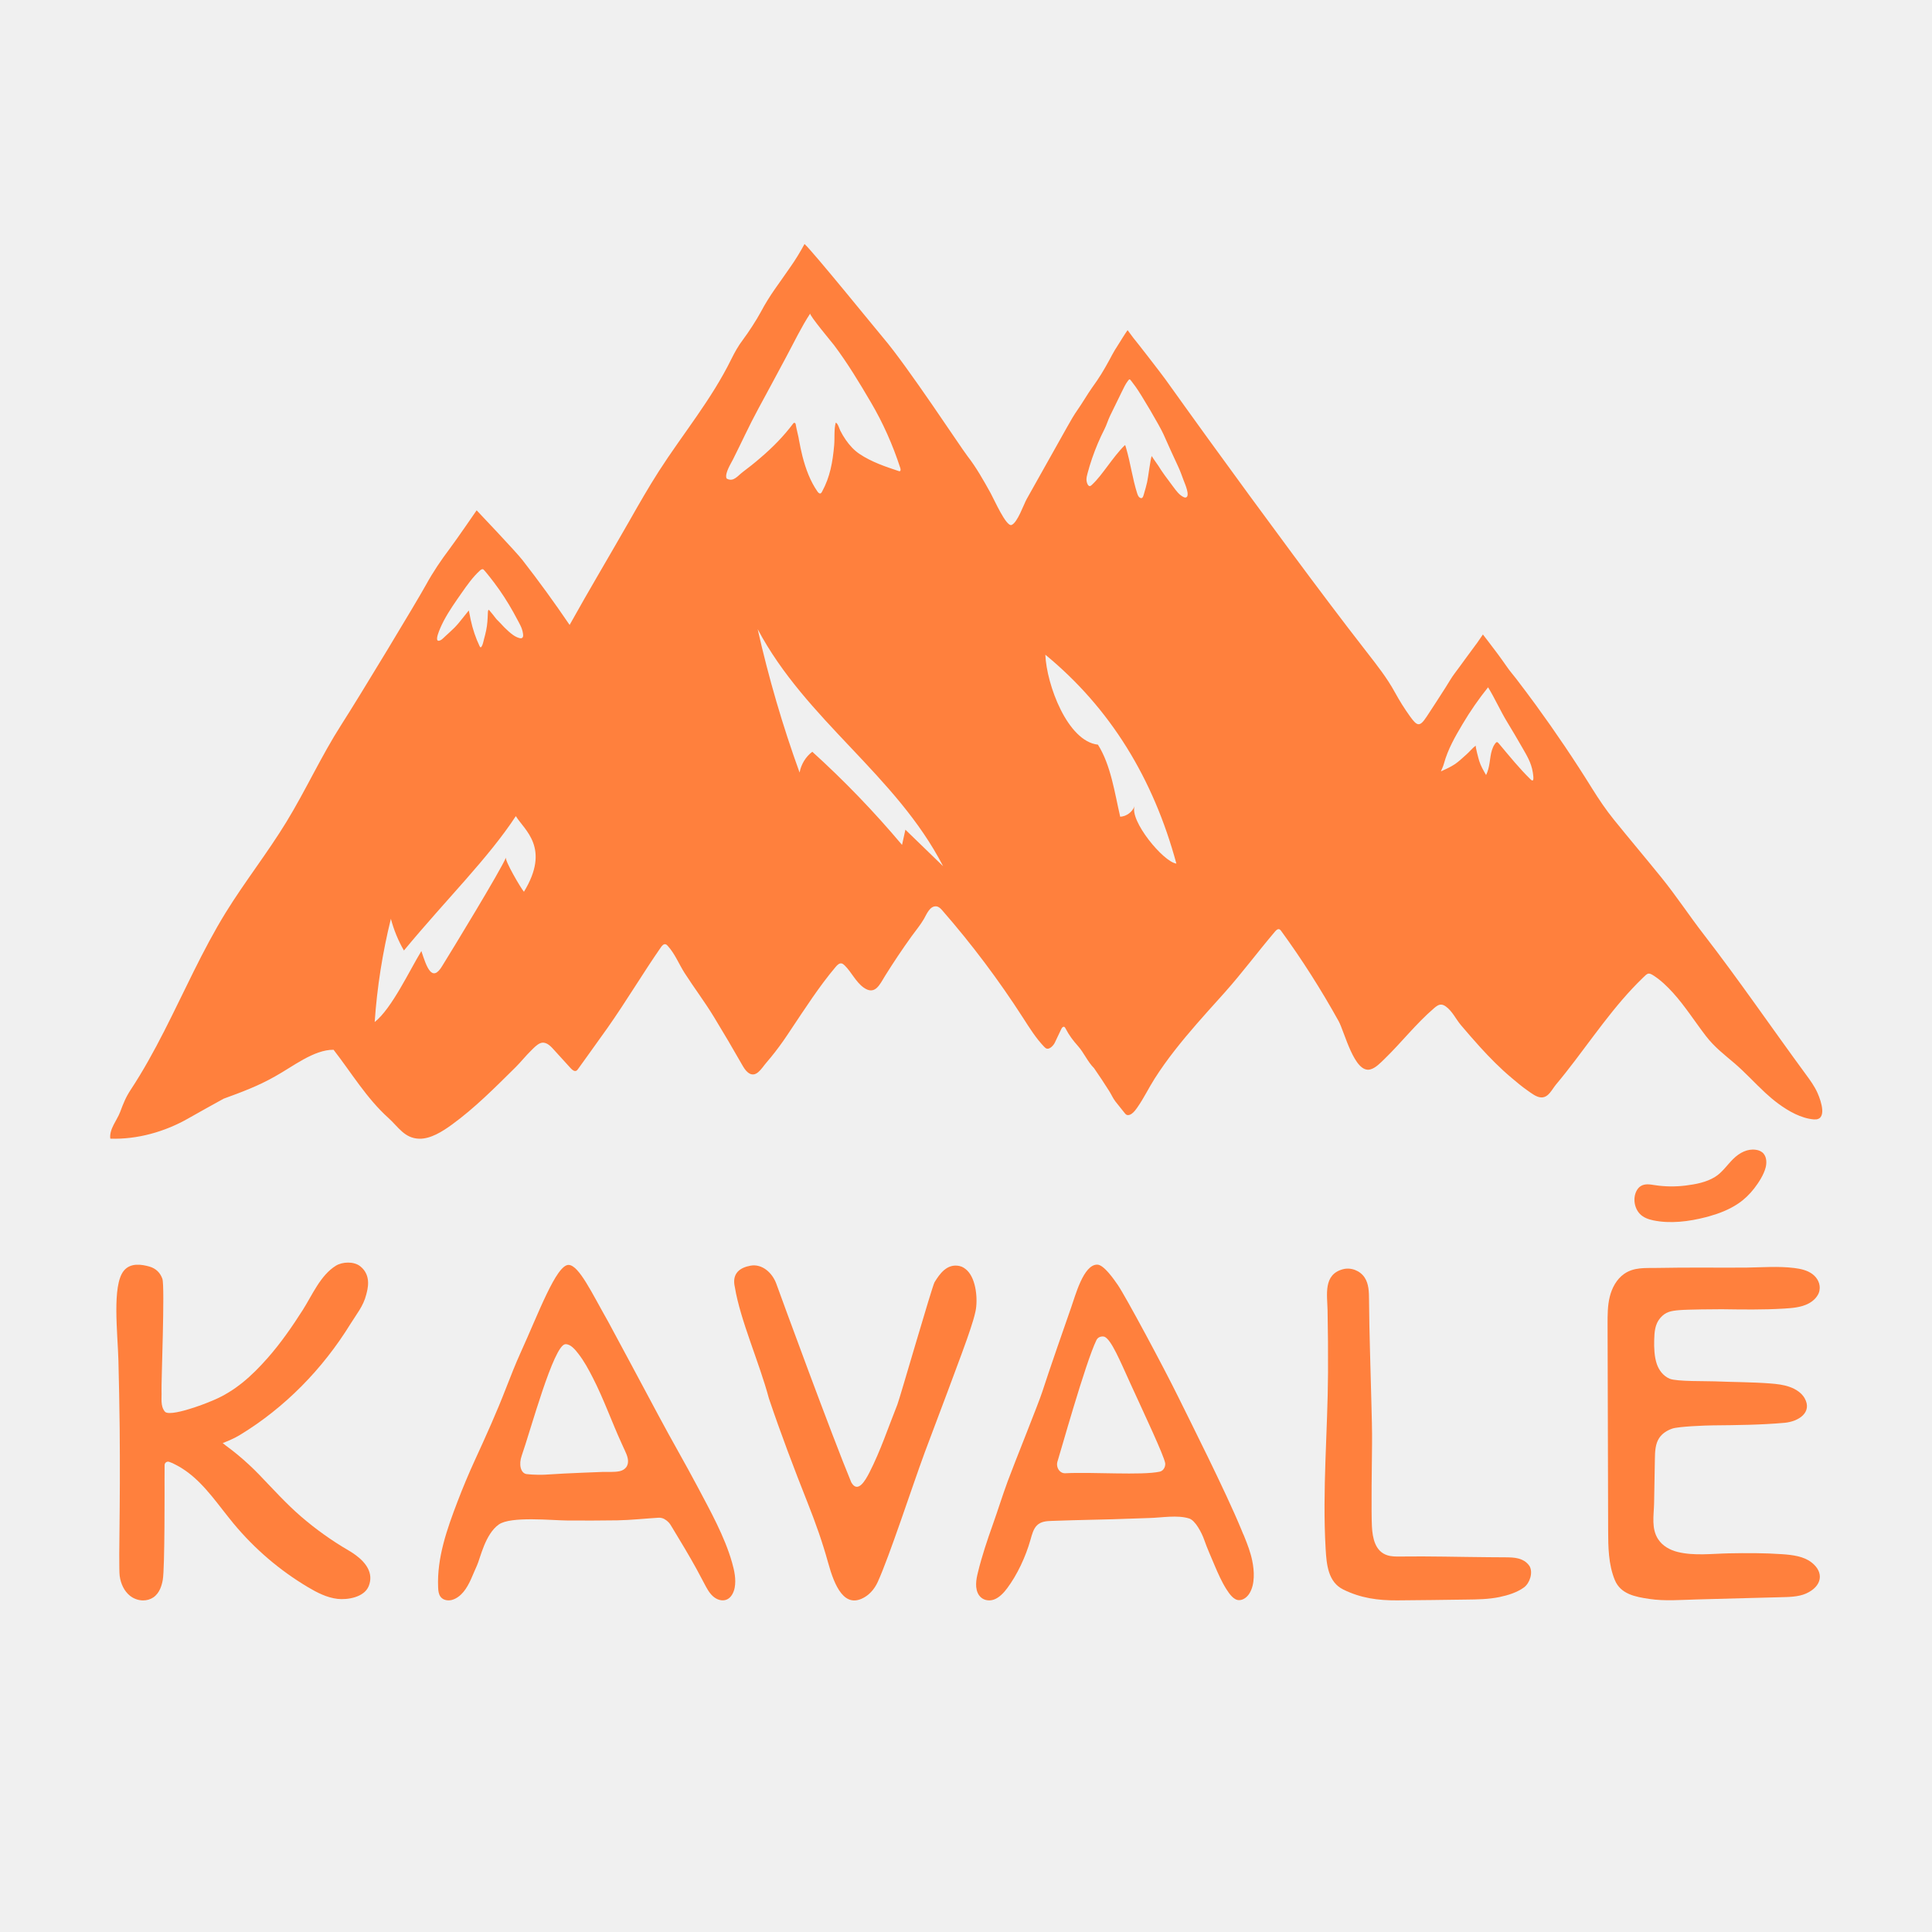
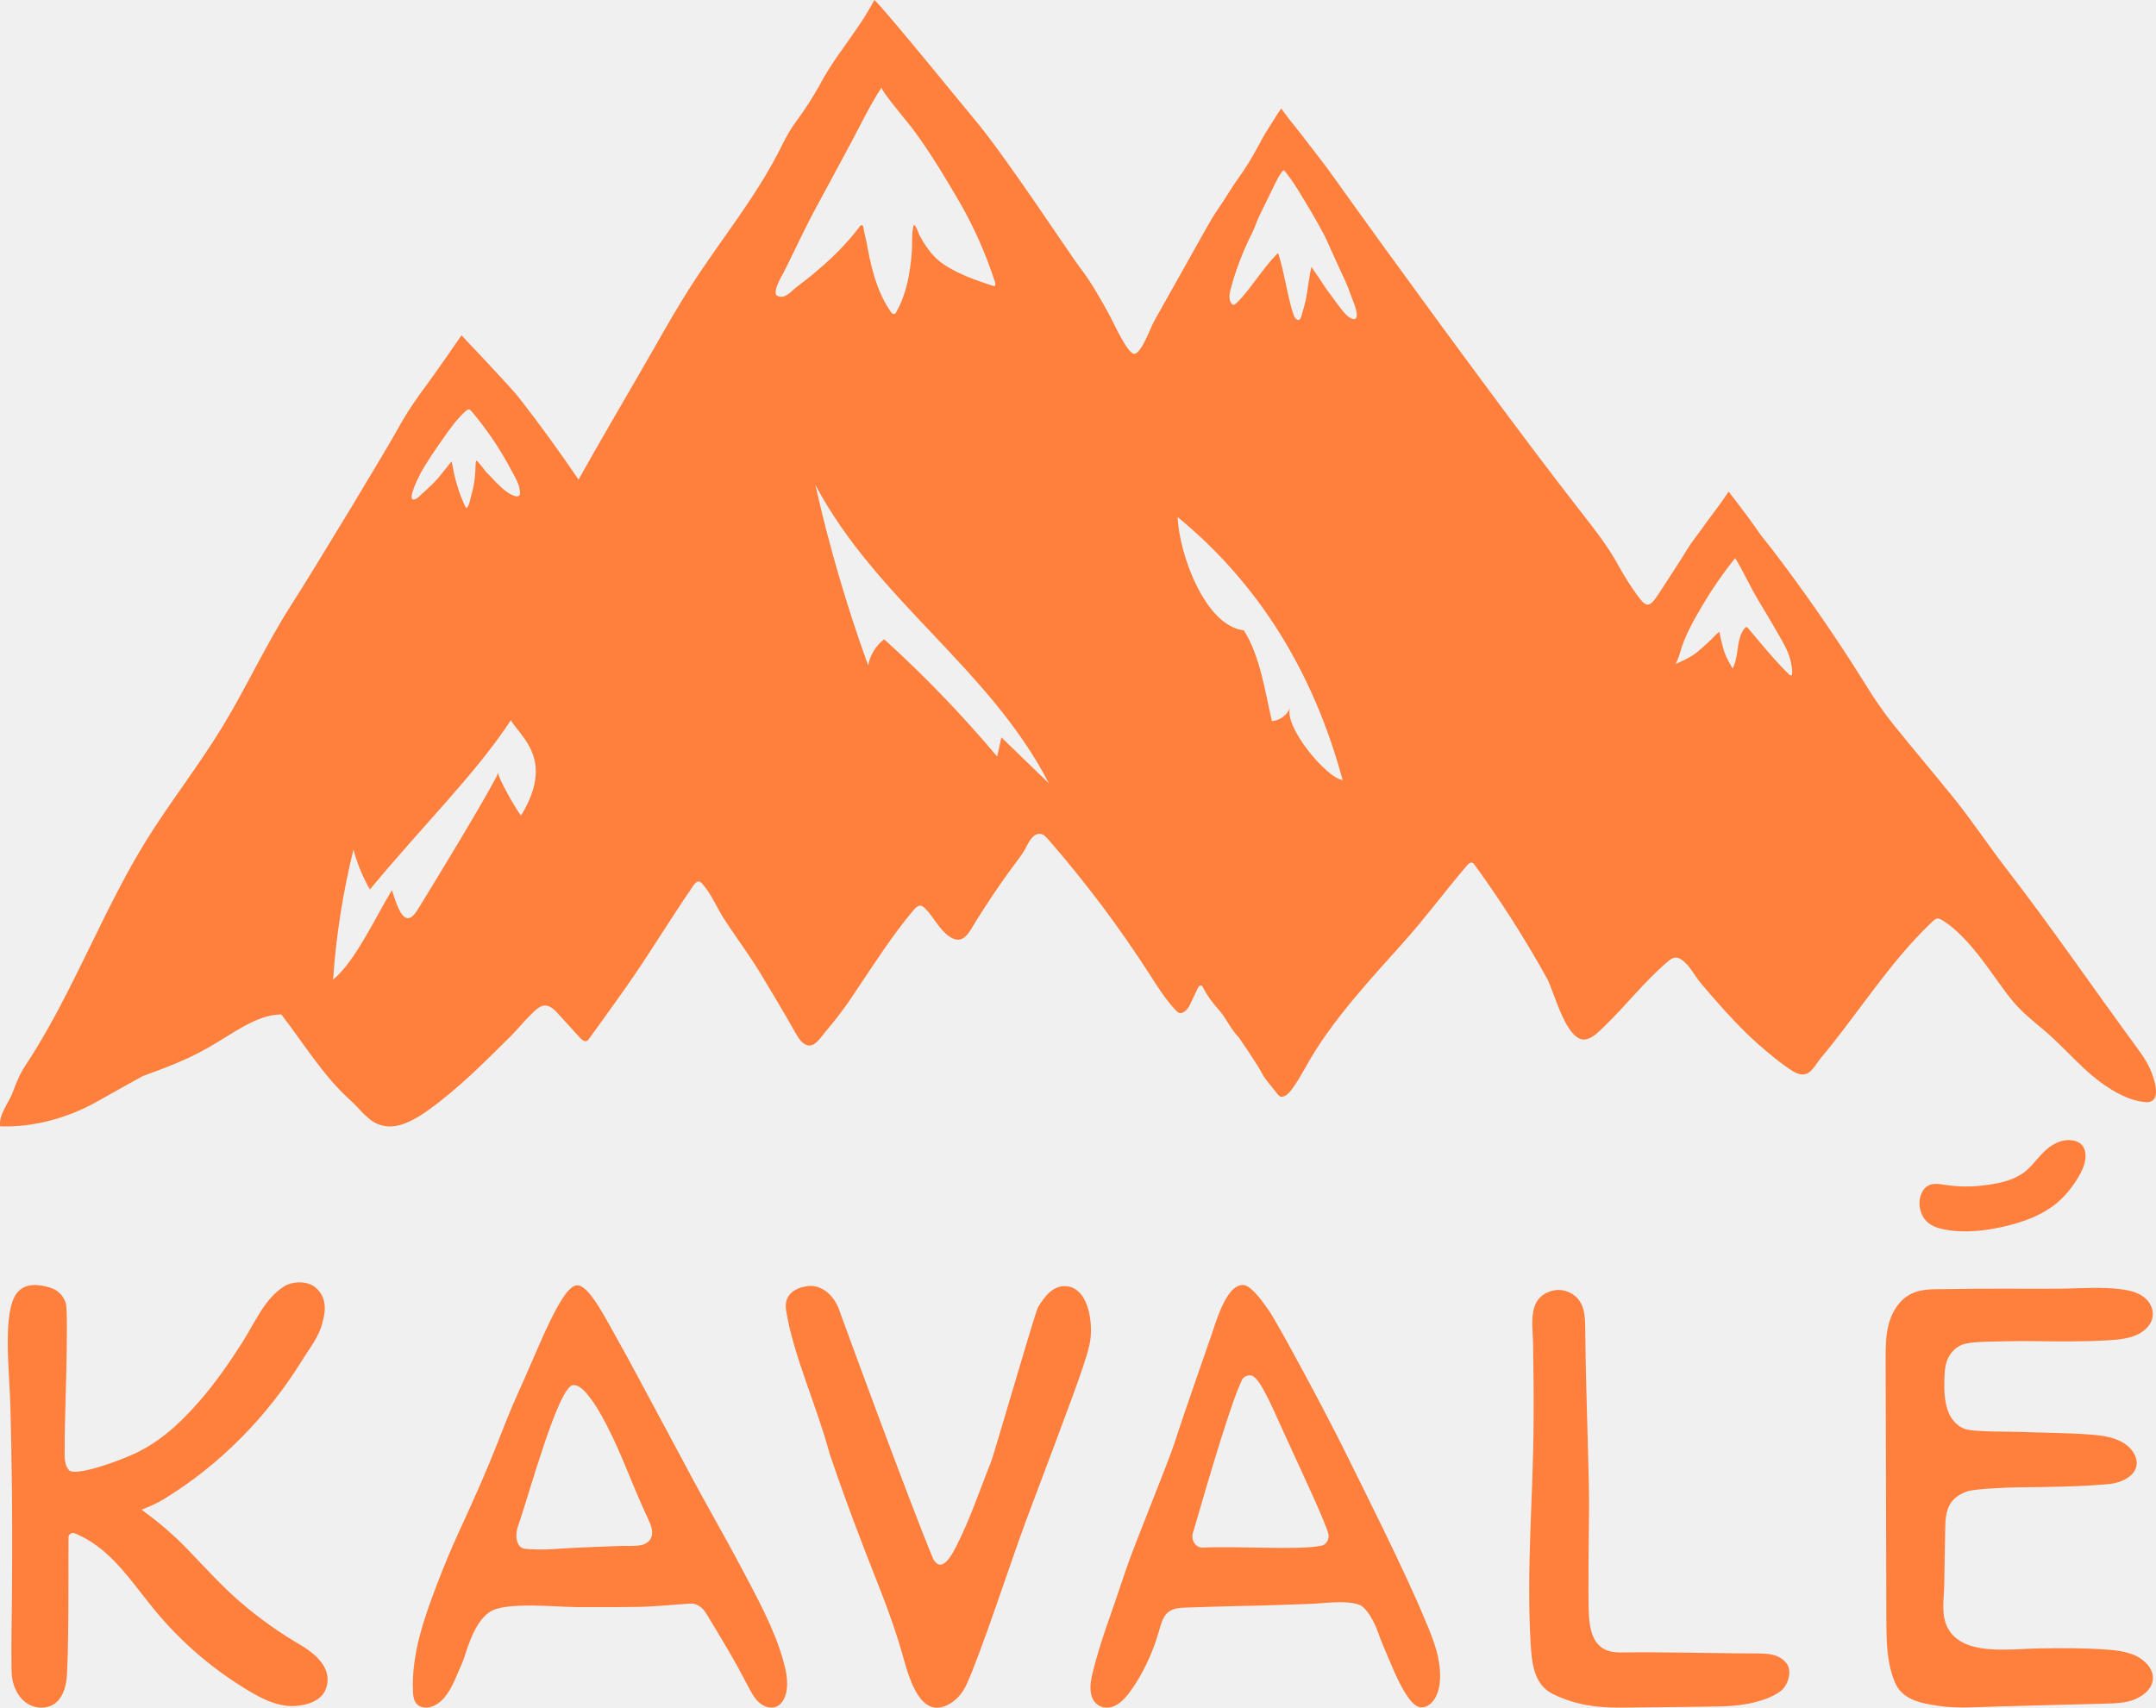
- <svg xmlns="http://www.w3.org/2000/svg" version="1.1" x="0px" y="0px" viewBox="0 0 340.16 340.16" style="enable-background:new 0 0 340.16 340.16;" xml:space="preserve">
+ <svg xmlns="http://www.w3.org/2000/svg" version="1.1" x="0px" y="0px" style="enable-background:new 0 0 340.16 340.16;" xml:space="preserve" viewBox="19.4 42.96 301.44 238.82">
  <style type="text/css">
	.st0{fill:#EF4C20;}
	.st1{fill:url(#SVGID_1_);}
	.st2{fill:#EA5E11;}
	.st3{stroke:#FFFFFF;stroke-miterlimit:10;}
	.st4{fill:none;stroke:#1D1D1B;stroke-width:2.226;stroke-miterlimit:10;}
	.st5{fill:#1D1D1B;}
	.st6{fill:none;stroke:#1D1D1B;stroke-width:2;stroke-miterlimit:10;}
	.st7{fill:none;stroke:#FFFFFF;stroke-width:4.644;stroke-miterlimit:10;}
	.st8{fill:#FFFFFF;}
	.st9{fill:none;stroke:#FFFFFF;stroke-width:23.17;stroke-miterlimit:10;}
	.st10{fill:#D05033;}
	.st11{fill:#E45942;}
	.st12{fill:#113A2A;}
	.st13{fill:#FFFFFF;stroke:#000000;stroke-miterlimit:10;}
	.st14{fill:#EF4C20;stroke:#EF4C20;stroke-width:0.532;stroke-miterlimit:10;}
	.st15{fill:#EF4C20;stroke:#EF4C20;stroke-width:1.064;stroke-miterlimit:10;}
	.st16{fill:#EF4C20;stroke:#EF4C20;stroke-width:1.33;stroke-miterlimit:10;}
	.st17{fill:#DF7837;}
	.st18{fill:none;stroke:#E45942;stroke-miterlimit:10;}
	.st19{clip-path:url(#SVGID_00000098927002284395834370000002163029987910552743_);}
	.st20{fill:#F7E8D3;}
	.st21{fill:#87A48E;}
	.st22{fill:#EFA744;}
	.st23{fill:#153B2B;}
	.st24{fill:#A4C8D8;}
	.st25{fill:#ED1B24;}
	.st26{fill:#F9F2ED;}
	.st27{fill:none;stroke:#113A2A;stroke-width:3;stroke-linecap:round;stroke-miterlimit:10;}
	.st28{fill:#FFF7F0;}
	.st29{fill:#254A90;}
	.st30{fill:#EC5E10;}
	.st31{fill:#EB5D11;}
	.st32{fill:#ED5E0E;}
	.st33{fill:none;stroke:#F7E8D3;stroke-miterlimit:10;}
	.st34{fill:none;stroke:#000000;stroke-width:4.644;stroke-miterlimit:10;}
	.st35{fill:none;stroke:#EF4C20;stroke-width:4.644;stroke-miterlimit:10;}
	.st36{fill:none;stroke:#F9F2ED;stroke-width:2.5;stroke-miterlimit:10;}
	.st37{fill:none;stroke:#FFFFFF;stroke-width:2.5;stroke-miterlimit:10;}
	.st38{fill:none;stroke:#FFFFFF;stroke-width:0.938;stroke-miterlimit:10;}
	.st39{fill:#FFFFFF;stroke:#ED1B24;stroke-width:1.455;stroke-miterlimit:10;}
	.st40{fill:none;stroke:#ED1B24;stroke-width:1.455;stroke-miterlimit:10;}
	.st41{fill:none;stroke:#FFFFFF;stroke-width:0.995;stroke-miterlimit:10;}
	.st42{fill:#FFFFFF;stroke:#ED1B24;stroke-width:1.436;stroke-miterlimit:10;}
	.st43{fill:none;stroke:#ED1B24;stroke-width:1.436;stroke-miterlimit:10;}
	.st44{fill:none;stroke:#FFFFFF;stroke-width:0.752;stroke-miterlimit:10;}
	.st45{fill:#FFFFFF;stroke:#ED1B24;stroke-width:1.168;stroke-miterlimit:10;}
	.st46{fill:none;stroke:#ED1B24;stroke-width:1.168;stroke-miterlimit:10;}
	.st47{fill:#FFFFFF;stroke:#ED1B24;stroke-width:1.152;stroke-miterlimit:10;}
	.st48{fill:none;stroke:#ED1B24;stroke-width:1.152;stroke-miterlimit:10;}
	.st49{fill:none;stroke:#000000;stroke-width:0.98;stroke-miterlimit:10;}
	.st50{stroke:#000000;stroke-width:1.5;stroke-miterlimit:10;}
	.st51{fill:none;stroke:#000000;stroke-miterlimit:10;}
	.st52{fill:#FF803D;}
	.st53{fill:#FF953D;}
</style>
  <g id="Calque_2">
</g>
  <g id="Calque_1">
    <path class="st52" d="M128.89,275.11c-1.29-4.56-3.85-9.13-6.03-13.26c-2.21-4.18-4.66-8.38-6.88-12.55   c-2.18-4.11-8.1-15.12-8.89-16.58c-2.85-5-5.13-9.92-6.95-10.01c-2.17-0.12-5.37,8.63-8.45,15.38c-0.87,1.91-1.79,4.24-2.56,6.22   c-1.68,4.35-3.6,8.6-5.54,12.82c-1.08,2.36-2.08,4.75-3.01,7.18c-1.86,4.86-3.67,9.94-3.44,15.19c0.02,0.57,0.09,1.18,0.42,1.63   c0.46,0.62,1.31,0.75,2.02,0.56c0.79-0.22,1.48-0.76,2.02-1.41c1.1-1.33,1.64-3.07,2.38-4.66c0.58-1.24,1.41-5.47,3.83-7.2   c2.12-1.51,9.42-0.72,12.14-0.71c2.92,0.01,5.85,0.02,8.77-0.03c2.28-0.04,4.93-0.32,7.21-0.46c0.85-0.05,1.38,0.45,1.63,0.66   c0.38,0.32,0.6,0.76,0.87,1.2c1.3,2.14,2.97,4.91,4.18,7.12c0.46,0.84,0.91,1.68,1.35,2.53c0.44,0.84,0.88,1.7,1.57,2.32   s1.67,0.94,2.49,0.55c0.73-0.35,1.16-1.2,1.33-2.04C129.63,278.08,129.3,276.55,128.89,275.11z M110.4,258.09   c-0.03,0.07-0.07,0.13-0.11,0.19c-0.27,0.39-0.71,0.64-1.16,0.74c-0.97,0.22-2.11,0.1-3.11,0.14c-1.11,0.04-2.22,0.08-3.34,0.13   c-2.25,0.09-4.5,0.2-6.74,0.35c-0.26,0.02-2.06,0.05-3.21-0.1c-1.06-0.14-1.43-1.69-0.87-3.26c1.51-4.27,5.61-19.47,7.67-19.61   c0.92-0.06,1.74,0.96,2.27,1.64c1.02,1.3,1.83,2.8,2.59,4.29c1.92,3.75,3.32,7.75,5.07,11.57c0.19,0.42,0.39,0.85,0.58,1.27   C110.43,256.26,110.81,257.26,110.4,258.09z" />
    <path class="st52" d="M171.76,230.85c-0.23,1.1-0.59,2.18-0.91,3.17c-1.06,3.34-6.87,18.54-8.03,21.69   c-2.25,6.11-6.22,18.32-8.29,22.84c-0.48,1.04-1.21,1.98-2.2,2.6c-3.65,2.26-5.4-1.93-6.53-6.02c-0.98-3.56-2.21-7.02-3.56-10.42   c-2.46-6.21-4.76-12.27-6.86-18.49c-1.7-6.38-5.02-13.69-6-19.61c-0.56-2.43,0.92-3.44,2.77-3.77c2.02-0.36,3.83,1.22,4.55,3.23   c0.9,2.51,9.73,26.6,13.18,34.92c1.16,2.04,2.5-0.38,3.19-1.72c1.97-3.85,3.31-7.93,4.93-11.98c0.4-1,6.13-20.86,6.54-21.53   c0.9-1.47,2.19-3.33,4.39-2.86c0.53,0.11,0.99,0.43,1.37,0.8C171.89,225.27,172.18,228.84,171.76,230.85z" />
    <path class="st52" d="M219.1,270.59c0.55,1.35,1.07,2.72,1.37,4.17c0.38,1.81,0.5,4.15-0.46,5.74c-0.42,0.7-1.1,1.22-1.83,1.23   c-0.96,0.02-1.73-1.11-2.25-1.92c-0.82-1.29-1.46-2.74-2.07-4.18c-0.62-1.49-1.31-2.99-1.84-4.52c-0.43-1.24-1.56-3.4-2.63-3.75   c-2.08-0.67-4.88-0.14-7.03-0.09c-2.17,0.05-4.35,0.17-6.52,0.22c-2.31,0.05-4.62,0.1-6.93,0.17c-1.24,0.04-2.49,0.08-3.73,0.12   c-0.92,0.03-1.92,0.09-2.62,0.8c-0.62,0.62-0.87,1.61-1.13,2.53c-0.85,3-2.33,6.16-4.11,8.54c-0.64,0.85-1.39,1.63-2.3,1.97   c-0.92,0.34-2.03,0.13-2.64-0.74c-0.39-0.55-0.54-1.3-0.52-2.01c0.01-0.72,0.17-1.42,0.34-2.11c0.68-2.77,1.63-5.62,2.58-8.28   c0.91-2.55,1.71-5.15,2.65-7.7c1.21-3.28,5.44-13.72,6.1-15.79c0.92-2.9,4.34-12.76,5.08-14.84c0.7-1.94,2.15-7.56,4.6-7.49   c1.17,0.03,2.96,2.66,3.6,3.58c1.34,1.95,8,14.35,10.63,19.7c2.01,4.09,8.33,16.59,11.12,23.37c0.1,0.24,0.19,0.47,0.29,0.71   C218.95,270.21,219.03,270.4,219.1,270.59z M194.48,235.36c-0.15-0.07-1.05-0.18-1.42,0.56c-1.92,3.86-6.6,20.66-6.84,21.29   c-0.39,1.06,0.32,2.23,1.34,2.18c4.77-0.25,13.45,0.41,16.64-0.28c0.76-0.17,1.05-1.06,0.94-1.56c-0.35-1.56-3.43-8.09-6.07-13.86   C197.12,239.4,195.68,235.93,194.48,235.36z" />
    <path class="st52" d="M268.7,275.07c-0.38-0.31-0.85-0.53-1.33-0.66c-0.77-0.21-1.57-0.21-2.36-0.22   c-0.99-0.01-1.99-0.01-2.98-0.02c-5.15-0.04-10.3-0.19-15.44-0.12c-0.78,0.01-1.59,0.02-2.33-0.22c-2.17-0.69-2.6-3.08-2.71-5.05   c-0.14-2.4-0.01-12.01,0.02-14.42c0.03-2.54-0.06-5.09-0.12-7.63c-0.14-5.99-0.37-11.96-0.41-17.95c-0.01-1.32-0.04-2.73-0.77-3.84   c-0.8-1.23-2.42-1.85-3.83-1.47c-3.48,0.93-2.76,4.47-2.7,7.22c0.07,3.66,0.1,7.32,0.08,10.98c-0.05,10.34-1.02,20.69-0.42,31.02   c0.16,2.76,0.42,5.86,3.12,7.18c3.09,1.51,6.07,1.92,9.5,1.9c4.05-0.02,8.1-0.09,12.15-0.14c1.95-0.02,3.92-0.05,5.82-0.44   c1.53-0.32,3.11-0.81,4.33-1.7c1.03-0.75,1.64-2.63,0.97-3.77C269.13,275.48,268.93,275.26,268.7,275.07z" />
    <path class="st52" d="M62.65,273.82c-0.4-0.3-0.82-0.57-1.23-0.81c-2.99-1.74-5.82-3.76-8.44-6.02c-2.62-2.27-4.89-4.8-7.29-7.29   c-1.2-1.25-2.5-2.45-3.84-3.56c-0.67-0.55-1.37-1.1-2.07-1.61c-0.07-0.05-0.3-0.23-0.57-0.45c1-0.4,2.03-0.82,3.03-1.43   c7.93-4.82,14.57-11.62,19.45-19.53c1.08-1.75,2.28-3.14,2.79-5.18c0.21-0.84,1.01-3.35-1.05-4.99c-1.15-0.91-3.17-0.79-4.28-0.11   c-2.74,1.69-4.17,5.18-5.84,7.8c-1.88,2.95-3.88,5.84-6.2,8.47c-2.78,3.15-5.74,5.85-9.65,7.47c-1.41,0.59-2.5,1-4.12,1.5   c-0.78,0.24-3.75,1.13-4.31,0.46c-0.83-0.99-0.53-2.44-0.59-3.54c-0.07-1.46,0.62-18.43,0.15-19.84c-0.37-1.08-1.17-1.85-2.28-2.16   c-1.35-0.38-3.34-0.73-4.53,0.76c-2.08,2.6-1.06,10.92-0.93,15.82c0.1,3.93,0.18,7.92,0.22,11.83c0.03,3.25,0.04,6.52,0.03,9.72   c-0.01,1.62-0.02,3.24-0.03,4.86l-0.01,1c-0.06,4.67-0.11,9.56,0.01,10.46c0.2,1.48,0.84,2.72,1.79,3.49   c0.68,0.55,1.53,0.84,2.34,0.84c0.65,0,1.28-0.18,1.81-0.54c1.12-0.78,1.48-2.14,1.65-3.09c0.37-2.04,0.31-16.78,0.31-17.7   c0-0.65,0-1.74,0.01-2.5c0-0.41,0.41-0.7,0.8-0.57c0.43,0.14,0.71,0.28,1.26,0.57c1.43,0.74,2.84,1.81,4.21,3.2   c1.41,1.42,2.67,3.04,3.9,4.62c0.66,0.84,1.31,1.68,1.99,2.5c3.71,4.46,8.11,8.22,13.1,11.19c1.57,0.93,3.29,1.83,5.2,2.05   c1.68,0.19,4.65-0.24,5.47-2.23C65.85,276.97,64.39,275.11,62.65,273.82z" />
    <path class="st52" d="M320.19,227.73c-0.33,0.75-1,1.38-1.79,1.79c-1.31,0.68-2.86,0.79-4.34,0.88c-3.64,0.22-7.28,0.16-10.92,0.11   c-0.97-0.01-6.12,0.04-7.46,0.16c-1.51,0.13-2.43,0.3-3.36,1.38c-0.95,1.1-1.03,2.49-1.07,3.83c-0.04,1.38,0.01,2.95,0.46,4.28   c0.37,1.08,1.13,2.11,2.27,2.59c1.22,0.51,6.61,0.4,7.96,0.46c3.24,0.14,6.49,0.12,9.73,0.37c1.17,0.09,2.34,0.22,3.43,0.61   c1.09,0.38,2.1,1.05,2.63,1.98c1.42,2.49-1.05,4.12-3.54,4.34c-4.18,0.37-8.39,0.41-12.6,0.45c-1.31,0.01-6.05,0.19-7.16,0.57   c-0.9,0.31-1.75,0.84-2.28,1.62c-0.71,1.06-0.76,2.41-0.78,3.69c-0.05,2.61-0.09,5.23-0.14,7.84c-0.04,2.12-0.53,4.44,0.73,6.35   c0.77,1.17,2.08,1.89,3.43,2.22c2.86,0.71,6.06,0.3,8.98,0.24c3.14-0.06,6.29-0.07,9.43,0.15c1.83,0.13,3.77,0.37,5.15,1.45   c2.28,1.77,1.85,4.21-0.95,5.47c-1.38,0.62-3.12,0.62-4.63,0.66c-1.93,0.05-3.87,0.1-5.8,0.15c-2.96,0.08-5.92,0.16-8.88,0.24   c-2.77,0.07-5.52,0.32-8.29-0.09c-2.49-0.37-5.06-0.85-6.08-3.32c-1.14-2.75-1.17-5.83-1.18-8.76c-0.03-12.08-0.06-24.17-0.1-36.25   c0-1.63-0.01-3.28,0.38-4.86c0.39-1.58,1.21-3.12,2.55-4.05c1.74-1.2,3.7-1,5.72-1.04c2.65-0.05,5.31-0.06,7.96-0.06   c2.62,0,5.25,0.03,7.87,0c2.79-0.04,5.59-0.27,8.37,0.07c1.14,0.14,2.31,0.4,3.2,1.06c0.93,0.68,1.47,1.8,1.26,2.87   C320.32,227.38,320.27,227.56,320.19,227.73z" />
    <path class="st52" d="M310.07,202.75c-0.28-0.17-0.61-0.27-0.93-0.31c-1.46-0.22-2.86,0.51-3.98,1.61   c-1.07,1.06-1.94,2.39-3.21,3.17c-1.55,0.96-3.42,1.29-5.13,1.51c-1.84,0.23-3.68,0.21-5.49-0.07c-0.83-0.13-1.73-0.3-2.48,0.19   c-0.69,0.45-1.05,1.39-1.08,2.26c-0.03,0.99,0.33,1.97,0.96,2.62c0.63,0.65,1.49,0.95,2.34,1.13c2.98,0.63,6.28,0.22,9.29-0.56   c0.17-0.05,0.35-0.09,0.52-0.14c1.79-0.5,3.57-1.18,5.17-2.26c1.06-0.71,2.01-1.63,2.82-2.68c0.79-1.03,1.66-2.36,2-3.66   c0.21-0.82,0.17-1.76-0.31-2.37C310.43,203,310.26,202.86,310.07,202.75z" />
    <g>
      <g>
        <path class="st52" d="M320.02,192.47c-0.53-1.21-1.31-2.27-2.08-3.32c-6.02-8.19-11.76-16.6-17.97-24.63     c-2.56-3.31-4.84-6.79-7.48-10.05c-2.76-3.41-5.59-6.75-8.35-10.17c-1.38-1.71-2.62-3.54-3.79-5.42     c-3.14-5.06-6.47-9.99-9.96-14.78c-1.13-1.54-2.27-3.07-3.43-4.58c-0.54-0.7-1.13-1.37-1.63-2.1c-0.52-0.76-1.06-1.5-1.6-2.24     c-0.74-1.01-2.64-3.47-2.64-3.47s-0.78,1.15-0.96,1.4c-0.72,0.98-1.44,1.96-2.16,2.93c-0.61,0.83-1.2,1.67-1.83,2.49     c-0.59,0.77-1.08,1.66-1.61,2.49c-1.1,1.73-2.22,3.45-3.35,5.17c-1.21,1.83-1.65,1.71-2.91-0.04c-0.98-1.36-1.88-2.8-2.69-4.28     c-1.39-2.55-3.2-4.82-4.96-7.09c-4.41-5.66-8.72-11.41-13-17.18c-5-6.74-9.95-13.51-14.88-20.31c-2.49-3.45-4.98-6.9-7.45-10.36     c-0.02-0.02-0.03-0.04-0.05-0.07c-0.8-1.12-5.3-6.92-5.66-7.32c-0.09-0.1-1.05-1.41-1.05-1.41c-0.62,0.87-1.16,1.81-1.74,2.71     c-0.17,0.26-0.34,0.52-0.5,0.79c-0.33,0.54-0.62,1.11-0.92,1.67c-1.1,2.01-1.77,3.13-3.11,4.98c-0.7,0.98-1.81,2.86-2.51,3.84     c-0.68,0.96-1.26,1.99-1.84,3.02c-2.38,4.24-4.76,8.48-7.14,12.72c-0.54,0.96-1.62,4.16-2.67,4.57     c-0.94,0.36-3.09-4.54-3.67-5.58c-1.26-2.27-2.53-4.54-4.11-6.57c-1.09-1.39-10.51-15.76-14.84-20.83     c-1.11-1.3-12.35-15.17-13.83-16.49c-0.77,1.43-1.63,2.84-2.57,4.16c-2,2.94-3.47,4.69-5.15,7.85c-0.73,1.36-2.16,3.57-3.15,4.88     c-0.79,1.04-1.43,2.19-2.02,3.38c-3.48,7.1-8.52,13.14-12.76,19.74c-1.82,2.84-3.5,5.78-5.17,8.72     c-3.49,6.12-7.12,12.19-10.54,18.34c-2.65-3.9-5.42-7.72-8.31-11.43c-1.12-1.45-8.06-8.75-8.06-8.75s-3.42,4.99-4.76,6.78     c-1.51,2-2.92,4.09-4.14,6.31c-1.64,2.98-11.56,19.42-14.93,24.67c-3.52,5.49-6.25,11.51-9.65,17.08     c-3.35,5.49-7.33,10.53-10.71,16c-4.1,6.66-7.27,13.9-10.84,20.89c-1.8,3.53-3.71,7-5.87,10.28c-0.88,1.33-1.32,2.46-1.87,3.93     c-0.54,1.45-1.95,3.01-1.73,4.69c4.74,0.16,9.61-1.21,13.72-3.56c2.07-1.18,4.16-2.33,6.24-3.48c3.08-1.12,6.15-2.26,9.06-3.93     c3.06-1.68,6.82-4.72,10.29-4.68c3.13,4.03,5.81,8.54,9.63,11.98c1.79,1.61,2.85,3.61,5.46,3.68c2,0.05,4.1-1.29,5.7-2.45     c4.07-2.95,7.66-6.58,11.26-10.14c0.95-0.94,1.77-2,2.73-2.93c0.45-0.44,1-1.05,1.6-1.29c0.9-0.37,1.68,0.34,2.26,0.98     c1.04,1.15,2.09,2.3,3.13,3.44c0.26,0.28,0.63,0.59,0.97,0.42c0.13-0.06,0.22-0.19,0.31-0.31c0.67-0.94,1.35-1.87,2.02-2.81     c1.07-1.48,2.14-2.97,3.19-4.46c3.26-4.64,6.16-9.52,9.39-14.18c0.19-0.27,0.46-0.58,0.78-0.51c0.17,0.03,0.3,0.17,0.42,0.3     c1.28,1.42,1.95,3.19,2.96,4.77c1.68,2.62,3.56,5.09,5.17,7.75c1.68,2.76,3.32,5.54,4.92,8.35c0.29,0.51,0.6,1.04,1.06,1.41     c1.41,1.12,2.39-0.75,3.23-1.72c1.07-1.24,2.07-2.53,3-3.86c0.45-0.64,0.88-1.29,1.31-1.94c2.51-3.74,5-7.64,7.91-11.08     c0.28-0.33,0.64-0.69,1.04-0.6c0.21,0.04,0.39,0.21,0.55,0.36c1.2,1.18,1.93,2.88,3.32,3.88c2.04,1.46,2.85-0.56,3.81-2.1     c1.46-2.34,3-4.64,4.61-6.88c0.73-1.02,1.57-2.01,2.2-3.09c0.45-0.78,1.05-2.36,2.2-2.22c0.44,0.05,0.78,0.41,1.07,0.75     c5.18,5.94,9.92,12.25,14.18,18.87c1.14,1.77,2.26,3.58,3.72,5.1c0.15,0.15,0.31,0.31,0.52,0.34c0.54,0.08,1.17-0.65,1.36-1.07     c0.38-0.8,0.76-1.6,1.14-2.4c0.1-0.21,0.28-0.45,0.5-0.38c0.12,0.04,0.18,0.16,0.24,0.27c0.66,1.27,1.3,2.1,2.22,3.14     c1.05,1.19,1.67,2.74,2.8,3.86c0.92,1.33,1.82,2.68,2.68,4.05c0.38,0.6,0.65,1.25,1.08,1.81c0.53,0.68,1.08,1.35,1.62,2.03     c0.1,0.12,0.2,0.25,0.34,0.32c0.28,0.15,0.63,0.02,0.89-0.16c0.44-0.3,0.75-0.75,1.06-1.19c1.13-1.62,1.93-3.32,2.99-4.99     c1.1-1.73,2.3-3.4,3.57-5.02c2.49-3.19,5.21-6.2,7.92-9.21c0.29-0.32,0.57-0.64,0.86-0.96c3.08-3.45,5.84-7.18,8.87-10.74     c0.2-0.24,0.48-0.49,0.76-0.38c0.13,0.05,0.23,0.18,0.32,0.3c3.68,5.05,7.05,10.36,10.11,15.87c1.04,1.88,2.77,9.24,5.57,8.5     c0.95-0.25,1.77-1.14,2.45-1.79c3.03-2.93,5.58-6.25,8.8-9.01c0.37-0.32,0.8-0.65,1.28-0.61c0.28,0.02,0.53,0.16,0.76,0.32     c1.15,0.81,1.78,2.24,2.67,3.29c1.11,1.3,2.22,2.6,3.37,3.86c1.74,1.91,3.56,3.76,5.54,5.42c0.9,0.76,1.81,1.53,2.77,2.2     c0.69,0.48,1.67,1.29,2.57,1.25c1.21-0.05,1.74-1.37,2.49-2.27c4.62-5.51,8.53-11.68,13.44-16.91c0.6-0.64,1.21-1.26,1.84-1.87     c0.84-0.81,0.96-1.02,1.94-0.38c1.26,0.82,2.39,1.91,3.41,3.04c2.11,2.34,3.82,5.05,5.75,7.56c1.54,2,3.19,3.23,5.05,4.82     c1.89,1.62,3.58,3.49,5.41,5.19c0.71,0.66,1.48,1.31,2.29,1.91c1.82,1.34,4.02,2.59,6.26,2.78     C321.77,197.29,320.67,193.94,320.02,192.47z M78.14,109.28c0.91-1.71,2.02-3.28,3.11-4.84c0.99-1.42,2-2.85,3.24-3.98     c0.18-0.16,0.41-0.32,0.61-0.21c0.13,0.08,1.04,1.21,1.26,1.5c0.22,0.27,0.43,0.55,0.64,0.83c1.24,1.64,2.37,3.39,3.39,5.22     c0.32,0.58,0.64,1.17,0.95,1.76c0.19,0.37,0.39,0.73,0.53,1.13c0.1,0.28,0.17,0.56,0.21,0.86c0.03,0.24,0.08,0.53-0.1,0.72     c-0.13,0.14-0.33,0.12-0.5,0.08c-0.41-0.1-0.78-0.3-1.13-0.54c-0.55-0.38-1.05-0.86-1.53-1.33c-0.31-0.31-0.61-0.63-0.91-0.96     c-0.19-0.21-0.43-0.4-0.6-0.63c-0.38-0.51-0.78-0.99-1.19-1.47c-0.02-0.02-0.04-0.05-0.07-0.04c-0.02,0-0.04,0.02-0.06,0.04     c-0.07,0.11-0.08,0.26-0.09,0.4c-0.04,1.09-0.08,2.13-0.31,3.2c-0.11,0.52-0.24,1.03-0.38,1.54c-0.09,0.35-0.16,0.72-0.3,1.05     c-0.04,0.09-0.09,0.18-0.14,0.26c-0.03,0.04-0.06,0.08-0.1,0.09c-0.1,0.04-0.18-0.08-0.22-0.17c-0.7-1.47-1.23-3.05-1.58-4.68     c-0.02-0.11-0.32-1.65-0.34-1.62c-0.32,0.4-0.64,0.81-0.97,1.21c-0.49,0.62-0.98,1.24-1.53,1.8c-0.54,0.54-1.11,1.04-1.67,1.56     c-0.31,0.29-0.73,0.77-1.17,0.76C76.35,112.77,77.98,109.58,78.14,109.28z M92.25,157.01c-0.51-0.56-3.39-5.47-3.17-6.02     c-0.86,2.14-9.65,16.56-11.17,19c-1.86,3.2-2.83,0.17-3.72-2.54c-2.07,3.37-5.19,10.1-8.22,12.5c0.42-6.14,1.38-12.23,2.85-18.18     c0.52,1.96,1.29,3.85,2.3,5.58c7.57-9.14,14.81-16.2,19.7-23.66C92.34,146.18,96.96,149.26,92.25,157.01z M130.77,83.11     c-0.85,0.64-1.58,1.73-2.69,1.22c-0.08-0.03-0.16-0.08-0.19-0.18c-0.27-0.86,0.83-2.59,1.17-3.27c1.49-2.96,2.86-5.98,4.43-8.87     c1.68-3.09,3.34-6.19,5-9.29c1.34-2.5,2.62-5.18,4.16-7.52c-0.19,0.29,3.84,5.1,4.19,5.56c2.39,3.18,4.47,6.62,6.52,10.12     c2.1,3.57,3.83,7.45,5.15,11.52c0.06,0.19,0.1,0.48-0.06,0.55c-0.07,0.03-0.14,0.01-0.21-0.01c-2.35-0.78-4.75-1.58-6.9-3.01     c-0.93-0.62-1.74-1.49-2.42-2.47c-0.36-0.52-0.69-1.07-0.98-1.65c-0.2-0.4-0.4-1.26-0.79-1.4c-0.33,1.1-0.17,2.77-0.28,3.98     c-0.26,3-0.74,5.62-2.13,8.17c-0.07,0.13-0.15,0.26-0.27,0.31c-0.21,0.08-0.41-0.14-0.55-0.34c-1.25-1.79-2.06-3.96-2.63-6.18     c-0.24-0.95-0.44-1.92-0.62-2.9c-0.03-0.15-0.06-0.3-0.08-0.46c-0.04-0.25-0.37-1.51-0.5-2.31c-0.04-0.24-0.28-0.31-0.42-0.13     c-1.71,2.28-3.67,4.26-5.75,6.03C132.89,81.48,131.83,82.31,130.77,83.11z M159.41,146.08c-0.2,0.89-0.39,1.79-0.59,2.68     c-4.91-5.84-10.19-11.32-15.8-16.4c-1.15,0.86-1.97,2.2-2.24,3.66c-2.98-8.23-5.45-16.67-7.38-25.25     c8.55,16.12,24.36,25.66,32.65,41.74C163.84,150.37,161.62,148.22,159.41,146.08z M199.77,141.91c-0.39,1.06-1.43,1.83-2.54,1.89     c-0.98-4.22-1.64-9.07-3.92-12.69c-5.37-0.59-9.05-10.59-9.26-15.84c11.44,9.41,19,21.76,23.07,36.78     C204.82,151.76,198.83,144.47,199.77,141.91z M208.78,87.59c-0.14,0.03-0.28-0.02-0.41-0.08c-0.73-0.36-1.26-1.07-1.77-1.76     c-0.52-0.7-1.03-1.39-1.55-2.09c-0.4-0.54-0.75-1.09-1.11-1.66c-0.1-0.16-1.18-1.66-1.15-1.71c-0.22,0.31-0.63,3.8-0.82,4.6     c-0.16,0.68-0.34,1.35-0.54,2.01c-0.12,0.39-0.24,1.08-0.78,0.7c-0.23-0.16-0.34-0.47-0.44-0.76c-0.82-2.58-1.16-5.28-1.92-7.88     c-0.05-0.16-0.09-0.31-0.14-0.47c-0.01-0.04-0.04-0.1-0.08-0.1c-0.03,0-0.05,0.02-0.07,0.04c-1.11,1.1-2.05,2.38-3,3.64     c-0.88,1.16-1.7,2.31-2.75,3.29c-0.08,0.08-0.17,0.16-0.27,0.2c-0.44,0.19-0.68-0.71-0.69-1.05c-0.01-0.39,0.08-0.77,0.18-1.14     c0.48-1.81,1.09-3.57,1.81-5.28c0.36-0.85,0.75-1.69,1.17-2.51c0.39-0.76,0.62-1.59,0.99-2.36c0.7-1.43,1.4-2.87,2.1-4.3     c0.31-0.64,0.62-1.3,1.04-1.85c0.3-0.4,0.32-0.35,0.62,0.03c0.25,0.32,0.49,0.65,0.74,0.99c0.93,1.27,4.26,6.9,4.92,8.39     c0.83,1.89,1.69,3.76,2.56,5.63c0.39,0.83,0.7,1.72,1.02,2.58C208.61,85.14,209.61,87.38,208.78,87.59z M269.48,137.22     c-1.94-1.89-3.67-4.03-5.45-6.15c-0.39-0.46-0.47-0.6-0.85-0.06c-0.22,0.31-0.37,0.66-0.49,1.03c-0.24,0.74-0.31,1.53-0.43,2.3     c-0.12,0.75-0.29,1.48-0.61,2.12c-0.45-0.78-0.94-1.6-1.21-2.48c-0.08-0.25-0.73-2.61-0.59-2.7c-0.59,0.39-1.07,1.04-1.62,1.52     c-0.67,0.58-1.33,1.24-2.05,1.73c-0.78,0.52-1.66,0.91-2.49,1.29c0.19-0.45,0.41-0.9,0.54-1.38c0.69-2.53,2-4.8,3.29-6.97     c1.34-2.26,2.86-4.45,4.48-6.46c1.21,1.97,2.15,4.12,3.35,6.09c0.89,1.46,1.76,2.94,2.62,4.44c0.84,1.47,1.63,2.7,1.91,4.47     C269.92,136.41,270.24,137.97,269.48,137.22z" />
      </g>
    </g>
  </g>
</svg>
